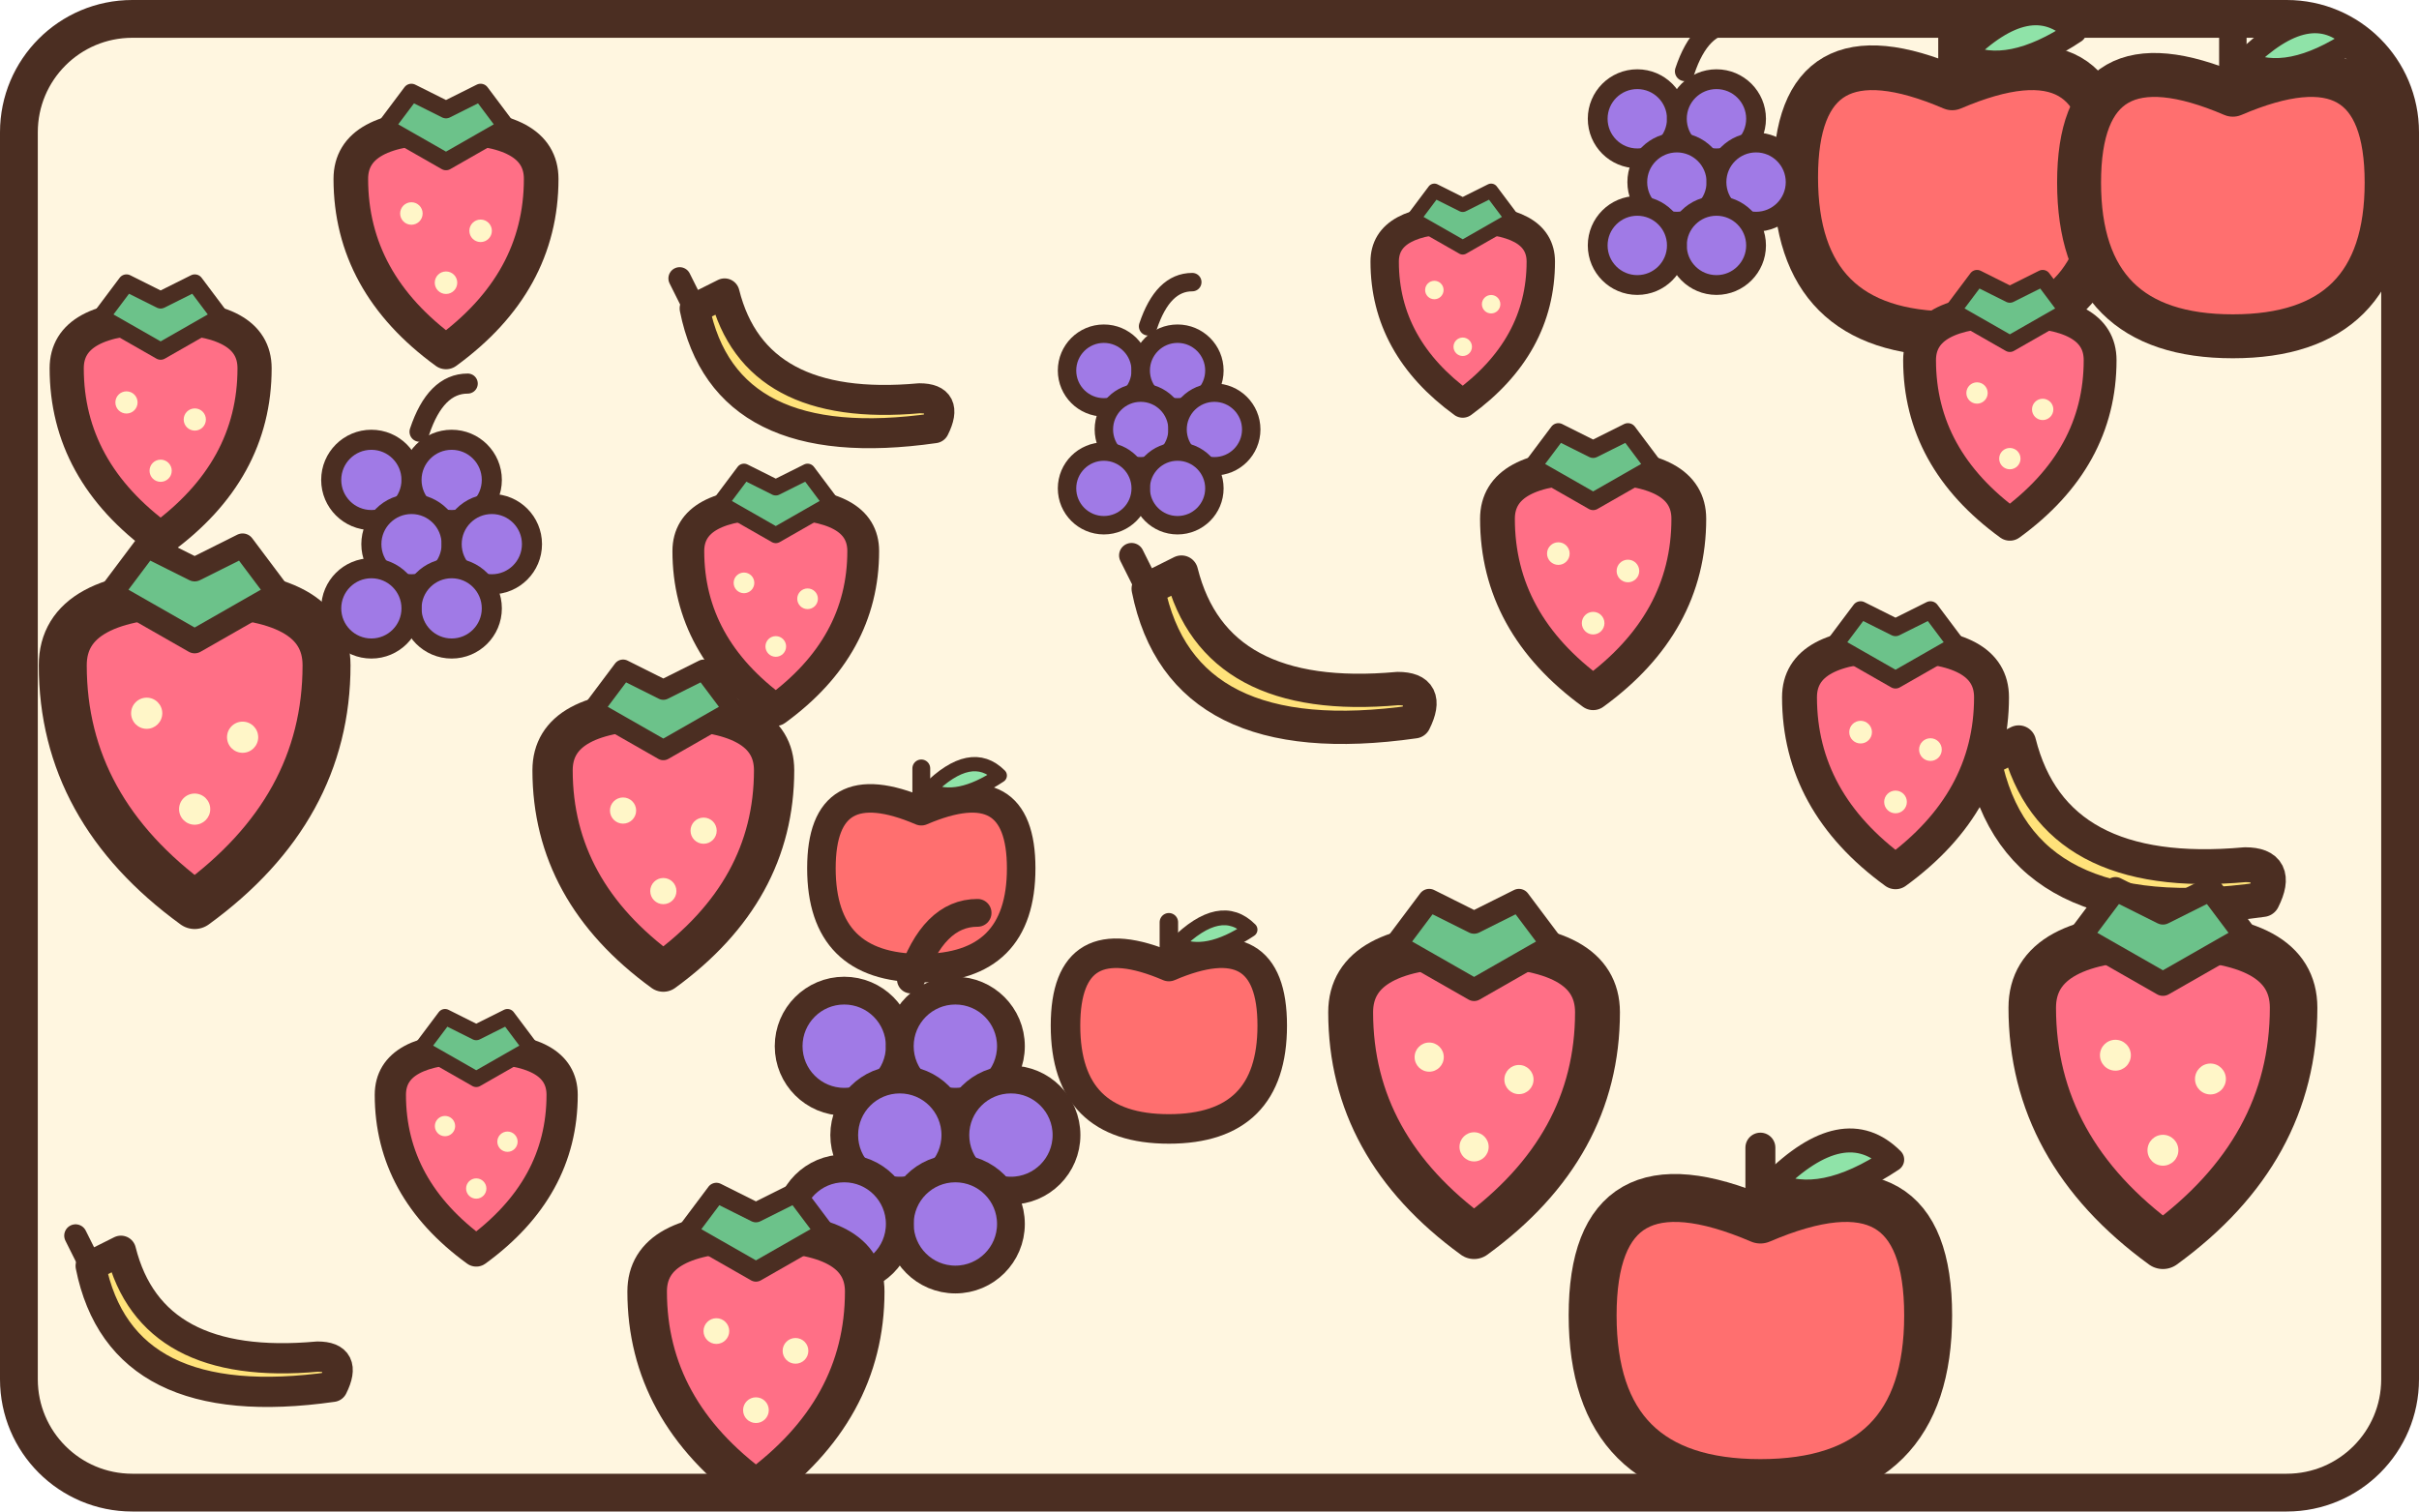
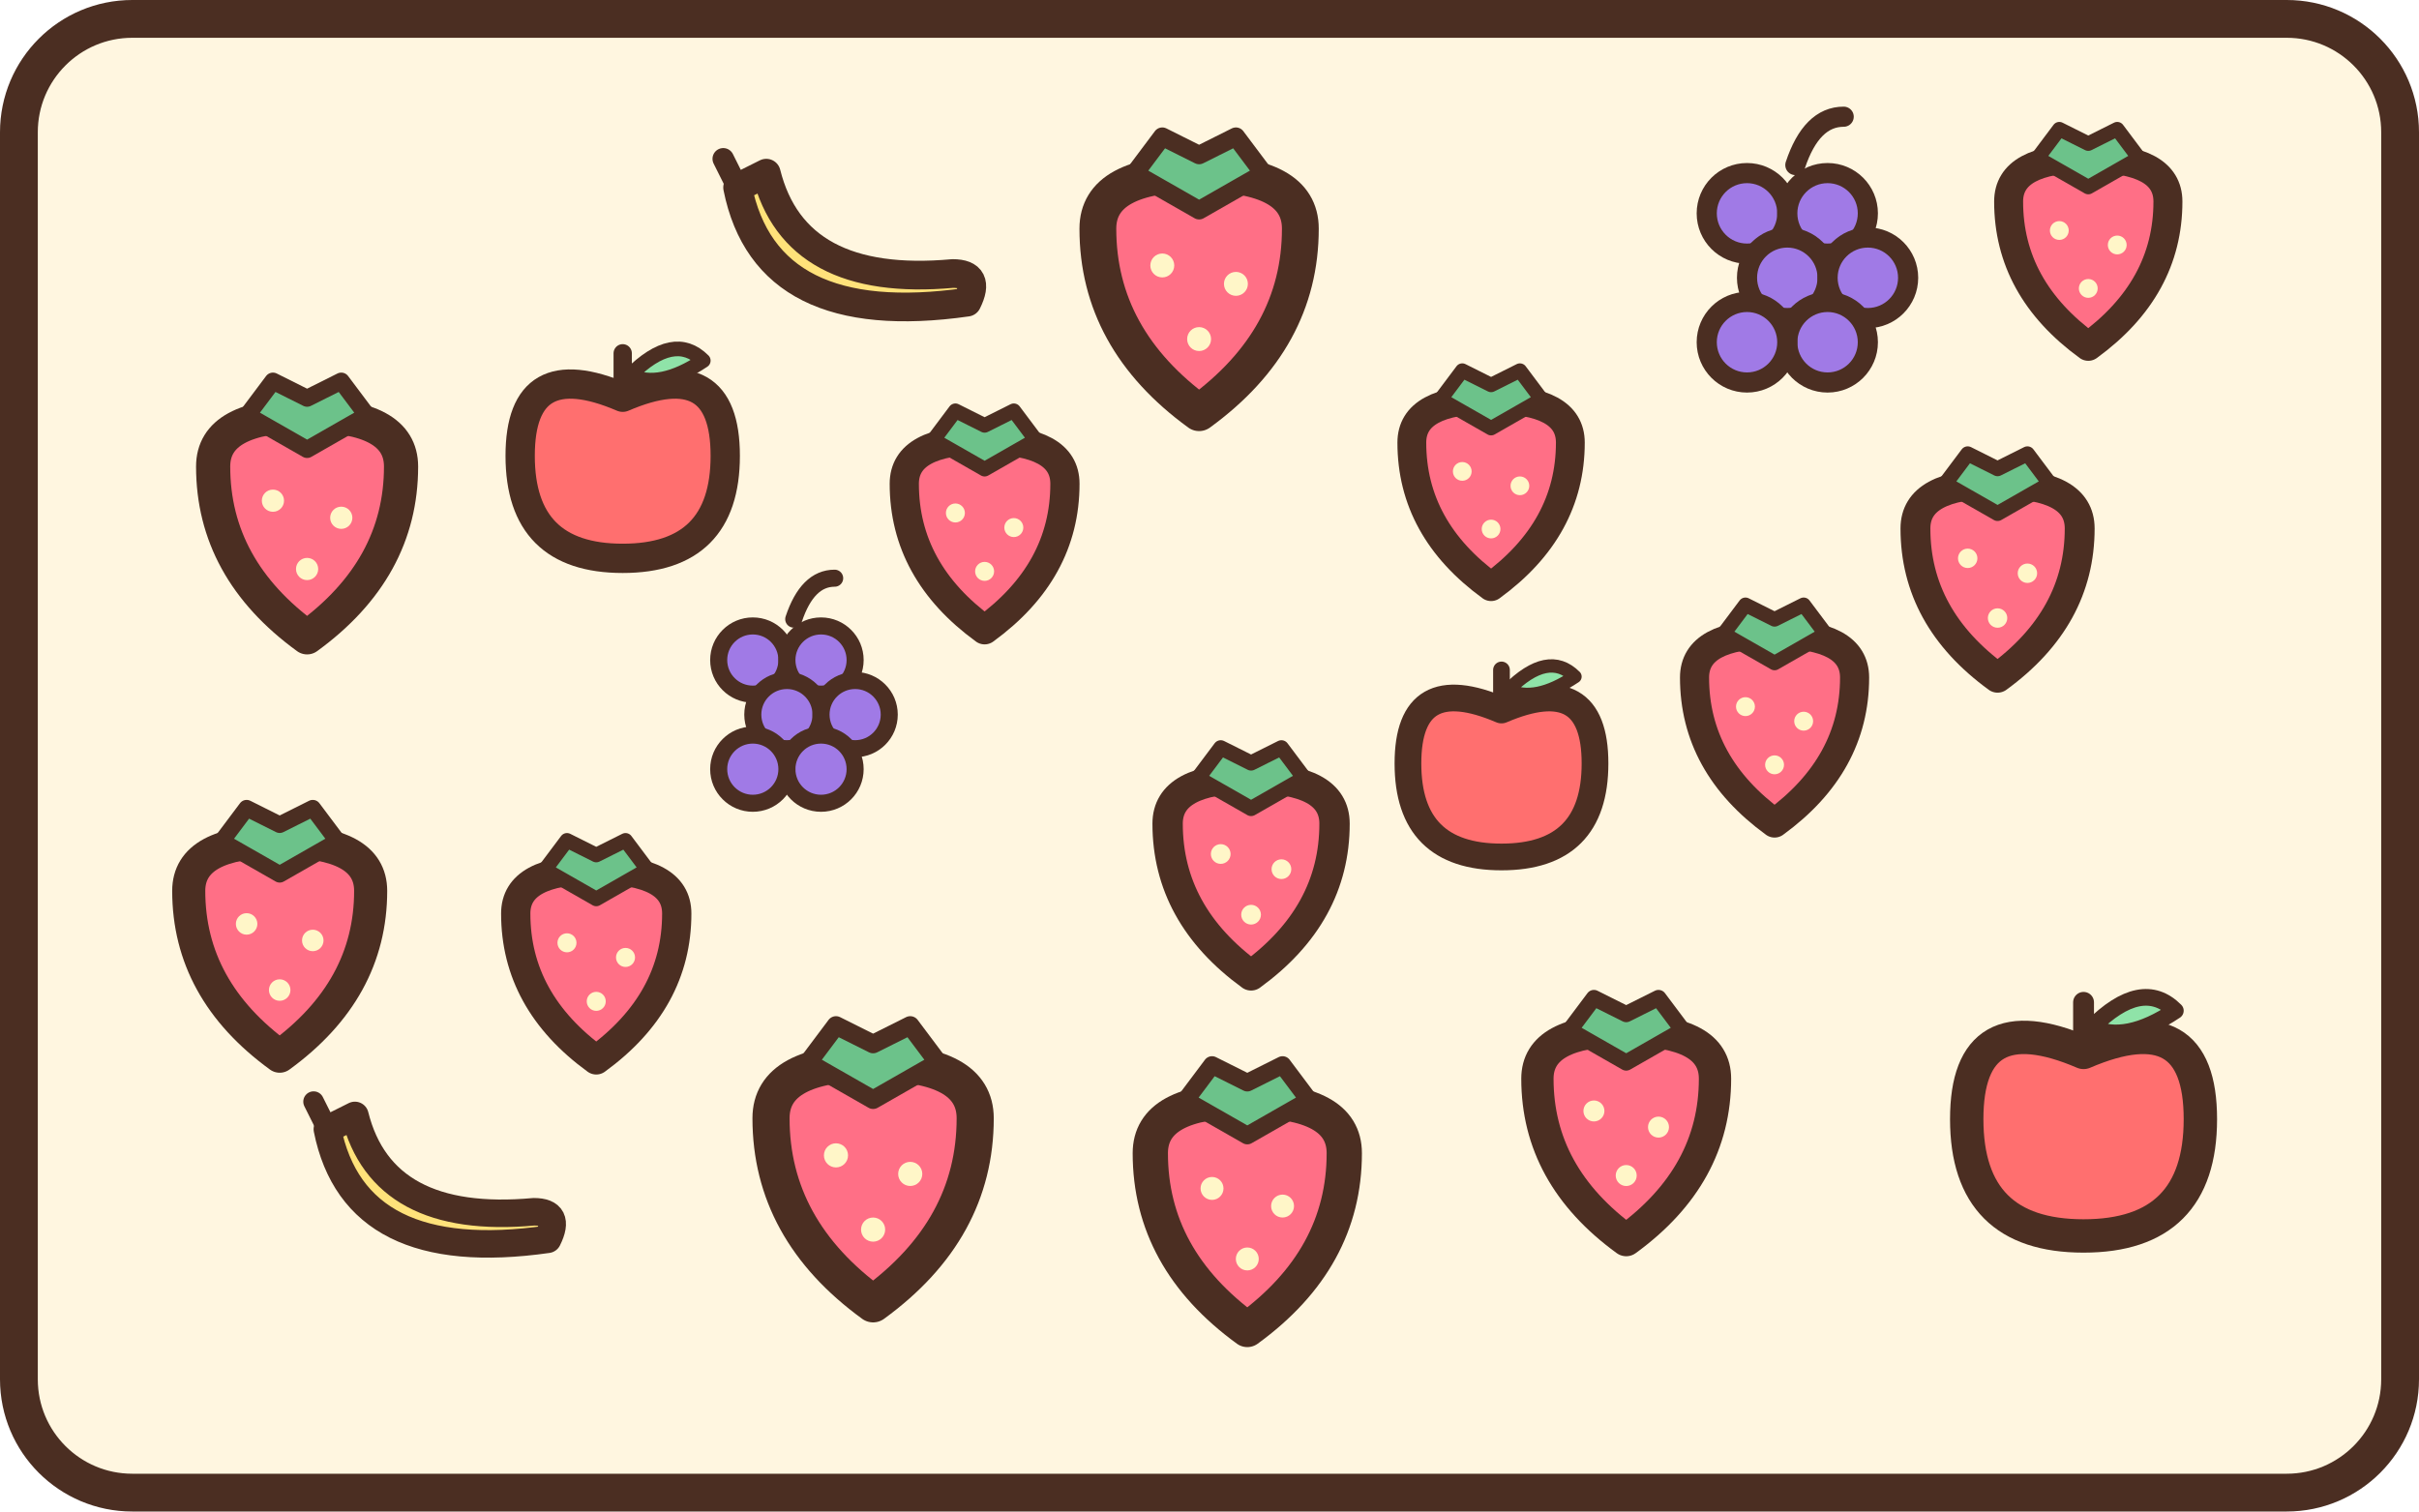
<svg xmlns="http://www.w3.org/2000/svg" viewBox="0 0 256 160">
  <g stroke="#4b2e22" stroke-width="4" stroke-linejoin="round" stroke-linecap="round">
    <rect x="2" y="2" width="252" height="156" rx="12" fill="#fff6e0" />
-     <g transform="translate(70.2 85.8)">
-       <g transform="translate(0 0) scale(1.065668)">
-         <path d="M-11-4q0-6 11-6t11 6q0 12-11 20-11-8-11-20Z" fill="#ff6f86" />
-         <path d="M-7-10l7 4 7-4-3-4-4 2-4-2Z" fill="#6cc28a" stroke-width="2" />
-         <g fill="#fff6c8" stroke="none">
-           <circle cx="-4" cy="0" r="1.3" />
-           <circle cx="4" cy="2" r="1.3" />
-           <circle cx="0" cy="8" r="1.3" />
-         </g>
-       </g>
-     </g>
-     <g transform="translate(82.1 61.7)">
-       <g transform="translate(0 0) scale(0.8412758)">
-         <path d="M-11-4q0-6 11-6t11 6q0 12-11 20-11-8-11-20Z" fill="#ff6f86" />
-         <path d="M-7-10l7 4 7-4-3-4-4 2-4-2Z" fill="#6cc28a" stroke-width="2" />
-         <g fill="#fff6c8" stroke="none">
-           <circle cx="-4" cy="0" r="1.3" />
-           <circle cx="4" cy="2" r="1.3" />
-           <circle cx="0" cy="8" r="1.3" />
-         </g>
-       </g>
-     </g>
-     <g transform="translate(47.2 22.6)">
-       <g transform="translate(0 0) scale(0.9157475)">
-         <path d="M-11-4q0-6 11-6t11 6q0 12-11 20-11-8-11-20Z" fill="#ff6f86" />
-         <path d="M-7-10l7 4 7-4-3-4-4 2-4-2Z" fill="#6cc28a" stroke-width="2" />
-         <g fill="#fff6c8" stroke="none">
-           <circle cx="-4" cy="0" r="1.3" />
-           <circle cx="4" cy="2" r="1.3" />
-           <circle cx="0" cy="8" r="1.3" />
-         </g>
-       </g>
-     </g>
-     <g transform="translate(22.4 138.8)">
-       <g transform="translate(0 0) scale(0.8001489)">
-         <path d="M-16-6q4 20 32 16 2-4-2-4-22 2-26-14Z" fill="#ffe27a" />
-         <path d="M-16-6l-2-4" stroke-width="3" />
-       </g>
-     </g>
-     <g transform="translate(97.5 90.4)">
-       <g transform="translate(0 0) scale(0.7549931)">
-         <path d="M0-6q-14-6-14 8 0 14 14 14t14-14q0-14-14-8Z" fill="#ff6f6f" />
-         <path d="M0-6v-6" stroke-width="2.5" />
-         <path d="M1-9q6-6 10-2-6 4-10 2Z" fill="#8fe3a8" stroke-width="2" />
-       </g>
-     </g>
-     <g transform="translate(206.6 16.4)">
-       <g transform="translate(0 0) scale(1.183256)">
-         <path d="M0-6q-14-6-14 8 0 14 14 14t14-14q0-14-14-8Z" fill="#ff6f6f" />
-         <path d="M0-6v-6" stroke-width="2.5" />
-         <path d="M1-9q6-6 10-2-6 4-10 2Z" fill="#8fe3a8" stroke-width="2" />
-       </g>
-     </g>
-     <g transform="translate(135.6 67.6)">
-       <g transform="translate(0 0) scale(0.8805351)">
-         <path d="M-16-6q4 20 32 16 2-4-2-4-22 2-26-14Z" fill="#ffe27a" />
-         <path d="M-16-6l-2-4" stroke-width="3" />
-       </g>
-     </g>
-     <g transform="translate(96.4 117.8)">
-       <g transform="translate(0 0) scale(1.176194)">
+     <g transform="translate(29.6 97.8)">
+       <g transform="translate(0 0) scale(0.8751351)">
+         <path d="M-11-4q0-6 11-6t11 6q0 12-11 20-11-8-11-20Z" fill="#ff6f86" />
+         <path d="M-7-10l7 4 7-4-3-4-4 2-4-2Z" fill="#6cc28a" stroke-width="2" />
+         <g fill="#fff6c8" stroke="none">
+           <circle cx="-4" cy="0" r="1.3" />
+           <circle cx="4" cy="2" r="1.3" />
+           <circle cx="0" cy="8" r="1.3" />
+         </g>
+       </g>
+     </g>
+     <g transform="translate(221.0 24.4)">
+       <g transform="translate(0 0) scale(0.7662894)">
+         <path d="M-11-4q0-6 11-6t11 6q0 12-11 20-11-8-11-20Z" fill="#ff6f86" />
+         <path d="M-7-10l7 4 7-4-3-4-4 2-4-2Z" fill="#6cc28a" stroke-width="2" />
+         <g fill="#fff6c8" stroke="none">
+           <circle cx="-4" cy="0" r="1.3" />
+           <circle cx="4" cy="2" r="1.3" />
+           <circle cx="0" cy="8" r="1.3" />
+         </g>
+       </g>
+     </g>
+     <g transform="translate(104.2 54.3)">
+       <g transform="translate(0 0) scale(0.7727932)">
+         <path d="M-11-4q0-6 11-6t11 6q0 12-11 20-11-8-11-20Z" fill="#ff6f86" />
+         <path d="M-7-10l7 4 7-4-3-4-4 2-4-2Z" fill="#6cc28a" stroke-width="2" />
+         <g fill="#fff6c8" stroke="none">
+           <circle cx="-4" cy="0" r="1.3" />
+           <circle cx="4" cy="2" r="1.3" />
+           <circle cx="0" cy="8" r="1.3" />
+         </g>
+       </g>
+     </g>
+     <g transform="translate(126.9 28.1)">
+       <g transform="translate(0 0) scale(0.9739955)">
+         <path d="M-11-4q0-6 11-6t11 6q0 12-11 20-11-8-11-20Z" fill="#ff6f86" />
+         <path d="M-7-10l7 4 7-4-3-4-4 2-4-2Z" fill="#6cc28a" stroke-width="2" />
+         <g fill="#fff6c8" stroke="none">
+           <circle cx="-4" cy="0" r="1.3" />
+           <circle cx="4" cy="2" r="1.3" />
+           <circle cx="0" cy="8" r="1.3" />
+         </g>
+       </g>
+     </g>
+     <g transform="translate(84.0 74.2)">
+       <g transform="translate(0 0) scale(0.7219763)">
        <circle cx="-6" cy="-6" r="5" fill="#a07ae6" stroke-width="2.5" />
        <circle cx="4" cy="-6" r="5" fill="#a07ae6" stroke-width="2.5" />
        <circle cx="-1" cy="2" r="5" fill="#a07ae6" stroke-width="2.5" />
        <circle cx="9" cy="2" r="5" fill="#a07ae6" stroke-width="2.5" />
        <circle cx="4" cy="10" r="5" fill="#a07ae6" stroke-width="2.5" />
        <circle cx="-6" cy="10" r="5" fill="#a07ae6" stroke-width="2.5" />
        <path d="M0-12q2-6 6-6" fill="none" stroke-width="2.5" />
      </g>
    </g>
-     <g transform="translate(80.0 140.9)">
-       <g transform="translate(0 0) scale(1.046573)">
-         <path d="M-11-4q0-6 11-6t11 6q0 12-11 20-11-8-11-20Z" fill="#ff6f86" />
-         <path d="M-7-10l7 4 7-4-3-4-4 2-4-2Z" fill="#6cc28a" stroke-width="2" />
-         <g fill="#fff6c8" stroke="none">
-           <circle cx="-4" cy="0" r="1.3" />
-           <circle cx="4" cy="2" r="1.3" />
-           <circle cx="0" cy="8" r="1.3" />
-         </g>
-       </g>
-     </g>
-     <g transform="translate(178.3 17.6)">
-       <g transform="translate(0 0) scale(0.8380127)">
+     <g transform="translate(190.0 27.7)">
+       <g transform="translate(0 0) scale(0.8525522)">
        <circle cx="-6" cy="-6" r="5" fill="#a07ae6" stroke-width="2.5" />
        <circle cx="4" cy="-6" r="5" fill="#a07ae6" stroke-width="2.5" />
        <circle cx="-1" cy="2" r="5" fill="#a07ae6" stroke-width="2.5" />
        <circle cx="9" cy="2" r="5" fill="#a07ae6" stroke-width="2.5" />
        <circle cx="4" cy="10" r="5" fill="#a07ae6" stroke-width="2.5" />
        <circle cx="-6" cy="10" r="5" fill="#a07ae6" stroke-width="2.5" />
        <path d="M0-12q2-6 6-6" fill="none" stroke-width="2.5" />
      </g>
    </g>
-     <g transform="translate(224.7 86.0)">
-       <g transform="translate(0 0) scale(0.9218477)">
+     <g transform="translate(172.1 117.6)">
+       <g transform="translate(0 0) scale(0.8542911)">
+         <path d="M-11-4q0-6 11-6t11 6q0 12-11 20-11-8-11-20Z" fill="#ff6f86" />
+         <path d="M-7-10l7 4 7-4-3-4-4 2-4-2Z" fill="#6cc28a" stroke-width="2" />
+         <g fill="#fff6c8" stroke="none">
+           <circle cx="-4" cy="0" r="1.3" />
+           <circle cx="4" cy="2" r="1.3" />
+           <circle cx="0" cy="8" r="1.3" />
+         </g>
+       </g>
+     </g>
+     <g transform="translate(187.8 74.8)">
+       <g transform="translate(0 0) scale(0.7699196)">
+         <path d="M-11-4q0-6 11-6t11 6q0 12-11 20-11-8-11-20Z" fill="#ff6f86" />
+         <path d="M-7-10l7 4 7-4-3-4-4 2-4-2Z" fill="#6cc28a" stroke-width="2" />
+         <g fill="#fff6c8" stroke="none">
+           <circle cx="-4" cy="0" r="1.3" />
+           <circle cx="4" cy="2" r="1.3" />
+           <circle cx="0" cy="8" r="1.3" />
+         </g>
+       </g>
+     </g>
+     <g transform="translate(132.4 90.4)">
+       <g transform="translate(0 0) scale(0.8029546)">
+         <path d="M-11-4q0-6 11-6t11 6q0 12-11 20-11-8-11-20Z" fill="#ff6f86" />
+         <path d="M-7-10l7 4 7-4-3-4-4 2-4-2Z" fill="#6cc28a" stroke-width="2" />
+         <g fill="#fff6c8" stroke="none">
+           <circle cx="-4" cy="0" r="1.3" />
+           <circle cx="4" cy="2" r="1.3" />
+           <circle cx="0" cy="8" r="1.3" />
+         </g>
+       </g>
+     </g>
+     <g transform="translate(46.3 123.9)">
+       <g transform="translate(0 0) scale(0.7284406)">
        <path d="M-16-6q4 20 32 16 2-4-2-4-22 2-26-14Z" fill="#ffe27a" />
        <path d="M-16-6l-2-4" stroke-width="3" />
      </g>
    </g>
-     <g transform="translate(17.0 42.6)">
-       <g transform="translate(0 0) scale(0.9037153)">
-         <path d="M-11-4q0-6 11-6t11 6q0 12-11 20-11-8-11-20Z" fill="#ff6f86" />
-         <path d="M-7-10l7 4 7-4-3-4-4 2-4-2Z" fill="#6cc28a" stroke-width="2" />
-         <g fill="#fff6c8" stroke="none">
-           <circle cx="-4" cy="0" r="1.3" />
-           <circle cx="4" cy="2" r="1.3" />
-           <circle cx="0" cy="8" r="1.3" />
-         </g>
-       </g>
-     </g>
-     <g transform="translate(121.5 43.9)">
-       <g transform="translate(0 0) scale(0.7797787)">
-         <circle cx="-6" cy="-6" r="5" fill="#a07ae6" stroke-width="2.5" />
-         <circle cx="4" cy="-6" r="5" fill="#a07ae6" stroke-width="2.5" />
-         <circle cx="-1" cy="2" r="5" fill="#a07ae6" stroke-width="2.5" />
-         <circle cx="9" cy="2" r="5" fill="#a07ae6" stroke-width="2.5" />
-         <circle cx="4" cy="10" r="5" fill="#a07ae6" stroke-width="2.5" />
-         <circle cx="-6" cy="10" r="5" fill="#a07ae6" stroke-width="2.5" />
-         <path d="M0-12q2-6 6-6" fill="none" stroke-width="2.5" />
-       </g>
-     </g>
-     <g transform="translate(50.4 119.2)">
-       <g transform="translate(0 0) scale(0.8263221)">
-         <path d="M-11-4q0-6 11-6t11 6q0 12-11 20-11-8-11-20Z" fill="#ff6f86" />
-         <path d="M-7-10l7 4 7-4-3-4-4 2-4-2Z" fill="#6cc28a" stroke-width="2" />
-         <g fill="#fff6c8" stroke="none">
-           <circle cx="-4" cy="0" r="1.3" />
-           <circle cx="4" cy="2" r="1.3" />
-           <circle cx="0" cy="8" r="1.3" />
-         </g>
-       </g>
-     </g>
-     <g transform="translate(156.0 111.9)">
-       <g transform="translate(0 0) scale(1.187356)">
-         <path d="M-11-4q0-6 11-6t11 6q0 12-11 20-11-8-11-20Z" fill="#ff6f86" />
-         <path d="M-7-10l7 4 7-4-3-4-4 2-4-2Z" fill="#6cc28a" stroke-width="2" />
-         <g fill="#fff6c8" stroke="none">
-           <circle cx="-4" cy="0" r="1.3" />
-           <circle cx="4" cy="2" r="1.3" />
-           <circle cx="0" cy="8" r="1.3" />
-         </g>
-       </g>
-     </g>
-     <g transform="translate(86.2 37.4)">
-       <g transform="translate(0 0) scale(0.7930079)">
+     <g transform="translate(90.2 24.4)">
+       <g transform="translate(0 0) scale(0.7587981)">
        <path d="M-16-6q4 20 32 16 2-4-2-4-22 2-26-14Z" fill="#ffe27a" />
        <path d="M-16-6l-2-4" stroke-width="3" />
      </g>
    </g>
-     <g transform="translate(212.7 41.6)">
-       <g transform="translate(0 0) scale(0.8685146)">
-         <path d="M-11-4q0-6 11-6t11 6q0 12-11 20-11-8-11-20Z" fill="#ff6f86" />
-         <path d="M-7-10l7 4 7-4-3-4-4 2-4-2Z" fill="#6cc28a" stroke-width="2" />
-         <g fill="#fff6c8" stroke="none">
-           <circle cx="-4" cy="0" r="1.3" />
-           <circle cx="4" cy="2" r="1.3" />
-           <circle cx="0" cy="8" r="1.3" />
-         </g>
-       </g>
-     </g>
-     <g transform="translate(44.4 55.9)">
-       <g transform="translate(0 0) scale(0.849851)">
-         <circle cx="-6" cy="-6" r="5" fill="#a07ae6" stroke-width="2.5" />
-         <circle cx="4" cy="-6" r="5" fill="#a07ae6" stroke-width="2.5" />
-         <circle cx="-1" cy="2" r="5" fill="#a07ae6" stroke-width="2.5" />
-         <circle cx="9" cy="2" r="5" fill="#a07ae6" stroke-width="2.5" />
-         <circle cx="4" cy="10" r="5" fill="#a07ae6" stroke-width="2.5" />
-         <circle cx="-6" cy="10" r="5" fill="#a07ae6" stroke-width="2.5" />
-         <path d="M0-12q2-6 6-6" fill="none" stroke-width="2.5" />
-       </g>
-     </g>
-     <g transform="translate(20.6 75.5)">
-       <g transform="translate(0 0) scale(1.268846)">
-         <path d="M-11-4q0-6 11-6t11 6q0 12-11 20-11-8-11-20Z" fill="#ff6f86" />
-         <path d="M-7-10l7 4 7-4-3-4-4 2-4-2Z" fill="#6cc28a" stroke-width="2" />
-         <g fill="#fff6c8" stroke="none">
-           <circle cx="-4" cy="0" r="1.3" />
-           <circle cx="4" cy="2" r="1.3" />
-           <circle cx="0" cy="8" r="1.3" />
-         </g>
-       </g>
-     </g>
-     <g transform="translate(200.6 77.5)">
-       <g transform="translate(0 0) scale(0.9236862)">
-         <path d="M-11-4q0-6 11-6t11 6q0 12-11 20-11-8-11-20Z" fill="#ff6f86" />
-         <path d="M-7-10l7 4 7-4-3-4-4 2-4-2Z" fill="#6cc28a" stroke-width="2" />
-         <g fill="#fff6c8" stroke="none">
-           <circle cx="-4" cy="0" r="1.3" />
-           <circle cx="4" cy="2" r="1.3" />
-           <circle cx="0" cy="8" r="1.3" />
-         </g>
-       </g>
-     </g>
-     <g transform="translate(168.6 58.6)">
-       <g transform="translate(0 0) scale(0.9204769)">
-         <path d="M-11-4q0-6 11-6t11 6q0 12-11 20-11-8-11-20Z" fill="#ff6f86" />
-         <path d="M-7-10l7 4 7-4-3-4-4 2-4-2Z" fill="#6cc28a" stroke-width="2" />
-         <g fill="#fff6c8" stroke="none">
-           <circle cx="-4" cy="0" r="1.3" />
-           <circle cx="4" cy="2" r="1.3" />
-           <circle cx="0" cy="8" r="1.3" />
-         </g>
-       </g>
-     </g>
-     <g transform="translate(236.3 17.0)">
-       <g transform="translate(0 0) scale(1.162387)">
+     <g transform="translate(63.1 99.8)">
+       <g transform="translate(0 0) scale(0.774541)">
+         <path d="M-11-4q0-6 11-6t11 6q0 12-11 20-11-8-11-20Z" fill="#ff6f86" />
+         <path d="M-7-10l7 4 7-4-3-4-4 2-4-2Z" fill="#6cc28a" stroke-width="2" />
+         <g fill="#fff6c8" stroke="none">
+           <circle cx="-4" cy="0" r="1.3" />
+           <circle cx="4" cy="2" r="1.3" />
+           <circle cx="0" cy="8" r="1.3" />
+         </g>
+       </g>
+     </g>
+     <g transform="translate(220.5 116.7)">
+       <g transform="translate(0 0) scale(0.8831127)">
        <path d="M0-6q-14-6-14 8 0 14 14 14t14-14q0-14-14-8Z" fill="#ff6f6f" />
        <path d="M0-6v-6" stroke-width="2.5" />
        <path d="M1-9q6-6 10-2-6 4-10 2Z" fill="#8fe3a8" stroke-width="2" />
      </g>
    </g>
-     <g transform="translate(123.7 107.0)">
-       <g transform="translate(0 0) scale(0.7813505)">
+     <g transform="translate(132.0 125.8)">
+       <g transform="translate(0 0) scale(0.9331048)">
+         <path d="M-11-4q0-6 11-6t11 6q0 12-11 20-11-8-11-20Z" fill="#ff6f86" />
+         <path d="M-7-10l7 4 7-4-3-4-4 2-4-2Z" fill="#6cc28a" stroke-width="2" />
+         <g fill="#fff6c8" stroke="none">
+           <circle cx="-4" cy="0" r="1.3" />
+           <circle cx="4" cy="2" r="1.3" />
+           <circle cx="0" cy="8" r="1.3" />
+         </g>
+       </g>
+     </g>
+     <g transform="translate(158.9 79.4)">
+       <g transform="translate(0 0) scale(0.707043)">
        <path d="M0-6q-14-6-14 8 0 14 14 14t14-14q0-14-14-8Z" fill="#ff6f6f" />
        <path d="M0-6v-6" stroke-width="2.5" />
        <path d="M1-9q6-6 10-2-6 4-10 2Z" fill="#8fe3a8" stroke-width="2" />
      </g>
    </g>
-     <g transform="translate(228.9 111.7)">
-       <g transform="translate(0 0) scale(1.257279)">
-         <path d="M-11-4q0-6 11-6t11 6q0 12-11 20-11-8-11-20Z" fill="#ff6f86" />
-         <path d="M-7-10l7 4 7-4-3-4-4 2-4-2Z" fill="#6cc28a" stroke-width="2" />
-         <g fill="#fff6c8" stroke="none">
-           <circle cx="-4" cy="0" r="1.3" />
-           <circle cx="4" cy="2" r="1.3" />
-           <circle cx="0" cy="8" r="1.3" />
-         </g>
-       </g>
-     </g>
-     <g transform="translate(186.3 136.7)">
-       <g transform="translate(0 0) scale(1.268124)">
+     <g transform="translate(65.9 46.7)">
+       <g transform="translate(0 0) scale(0.7751466)">
        <path d="M0-6q-14-6-14 8 0 14 14 14t14-14q0-14-14-8Z" fill="#ff6f6f" />
        <path d="M0-6v-6" stroke-width="2.5" />
        <path d="M1-9q6-6 10-2-6 4-10 2Z" fill="#8fe3a8" stroke-width="2" />
      </g>
    </g>
-     <g transform="translate(154.8 30.7)">
-       <g transform="translate(0 0) scale(0.7509762)">
+     <g transform="translate(32.5 53.0)">
+       <g transform="translate(0 0) scale(0.9039403)">
+         <path d="M-11-4q0-6 11-6t11 6q0 12-11 20-11-8-11-20Z" fill="#ff6f86" />
+         <path d="M-7-10l7 4 7-4-3-4-4 2-4-2Z" fill="#6cc28a" stroke-width="2" />
+         <g fill="#fff6c8" stroke="none">
+           <circle cx="-4" cy="0" r="1.3" />
+           <circle cx="4" cy="2" r="1.3" />
+           <circle cx="0" cy="8" r="1.3" />
+         </g>
+       </g>
+     </g>
+     <g transform="translate(211.4 59.1)">
+       <g transform="translate(0 0) scale(0.7901049)">
+         <path d="M-11-4q0-6 11-6t11 6q0 12-11 20-11-8-11-20Z" fill="#ff6f86" />
+         <path d="M-7-10l7 4 7-4-3-4-4 2-4-2Z" fill="#6cc28a" stroke-width="2" />
+         <g fill="#fff6c8" stroke="none">
+           <circle cx="-4" cy="0" r="1.3" />
+           <circle cx="4" cy="2" r="1.3" />
+           <circle cx="0" cy="8" r="1.3" />
+         </g>
+       </g>
+     </g>
+     <g transform="translate(92.4 122.3)">
+       <g transform="translate(0 0) scale(0.9822229)">
+         <path d="M-11-4q0-6 11-6t11 6q0 12-11 20-11-8-11-20Z" fill="#ff6f86" />
+         <path d="M-7-10l7 4 7-4-3-4-4 2-4-2Z" fill="#6cc28a" stroke-width="2" />
+         <g fill="#fff6c8" stroke="none">
+           <circle cx="-4" cy="0" r="1.3" />
+           <circle cx="4" cy="2" r="1.3" />
+           <circle cx="0" cy="8" r="1.3" />
+         </g>
+       </g>
+     </g>
+     <g transform="translate(157.8 49.9)">
+       <g transform="translate(0 0) scale(0.7624591)">
        <path d="M-11-4q0-6 11-6t11 6q0 12-11 20-11-8-11-20Z" fill="#ff6f86" />
        <path d="M-7-10l7 4 7-4-3-4-4 2-4-2Z" fill="#6cc28a" stroke-width="2" />
        <g fill="#fff6c8" stroke="none">
          <circle cx="-4" cy="0" r="1.3" />
          <circle cx="4" cy="2" r="1.3" />
          <circle cx="0" cy="8" r="1.3" />
        </g>
      </g>
    </g>
  </g>
</svg>
